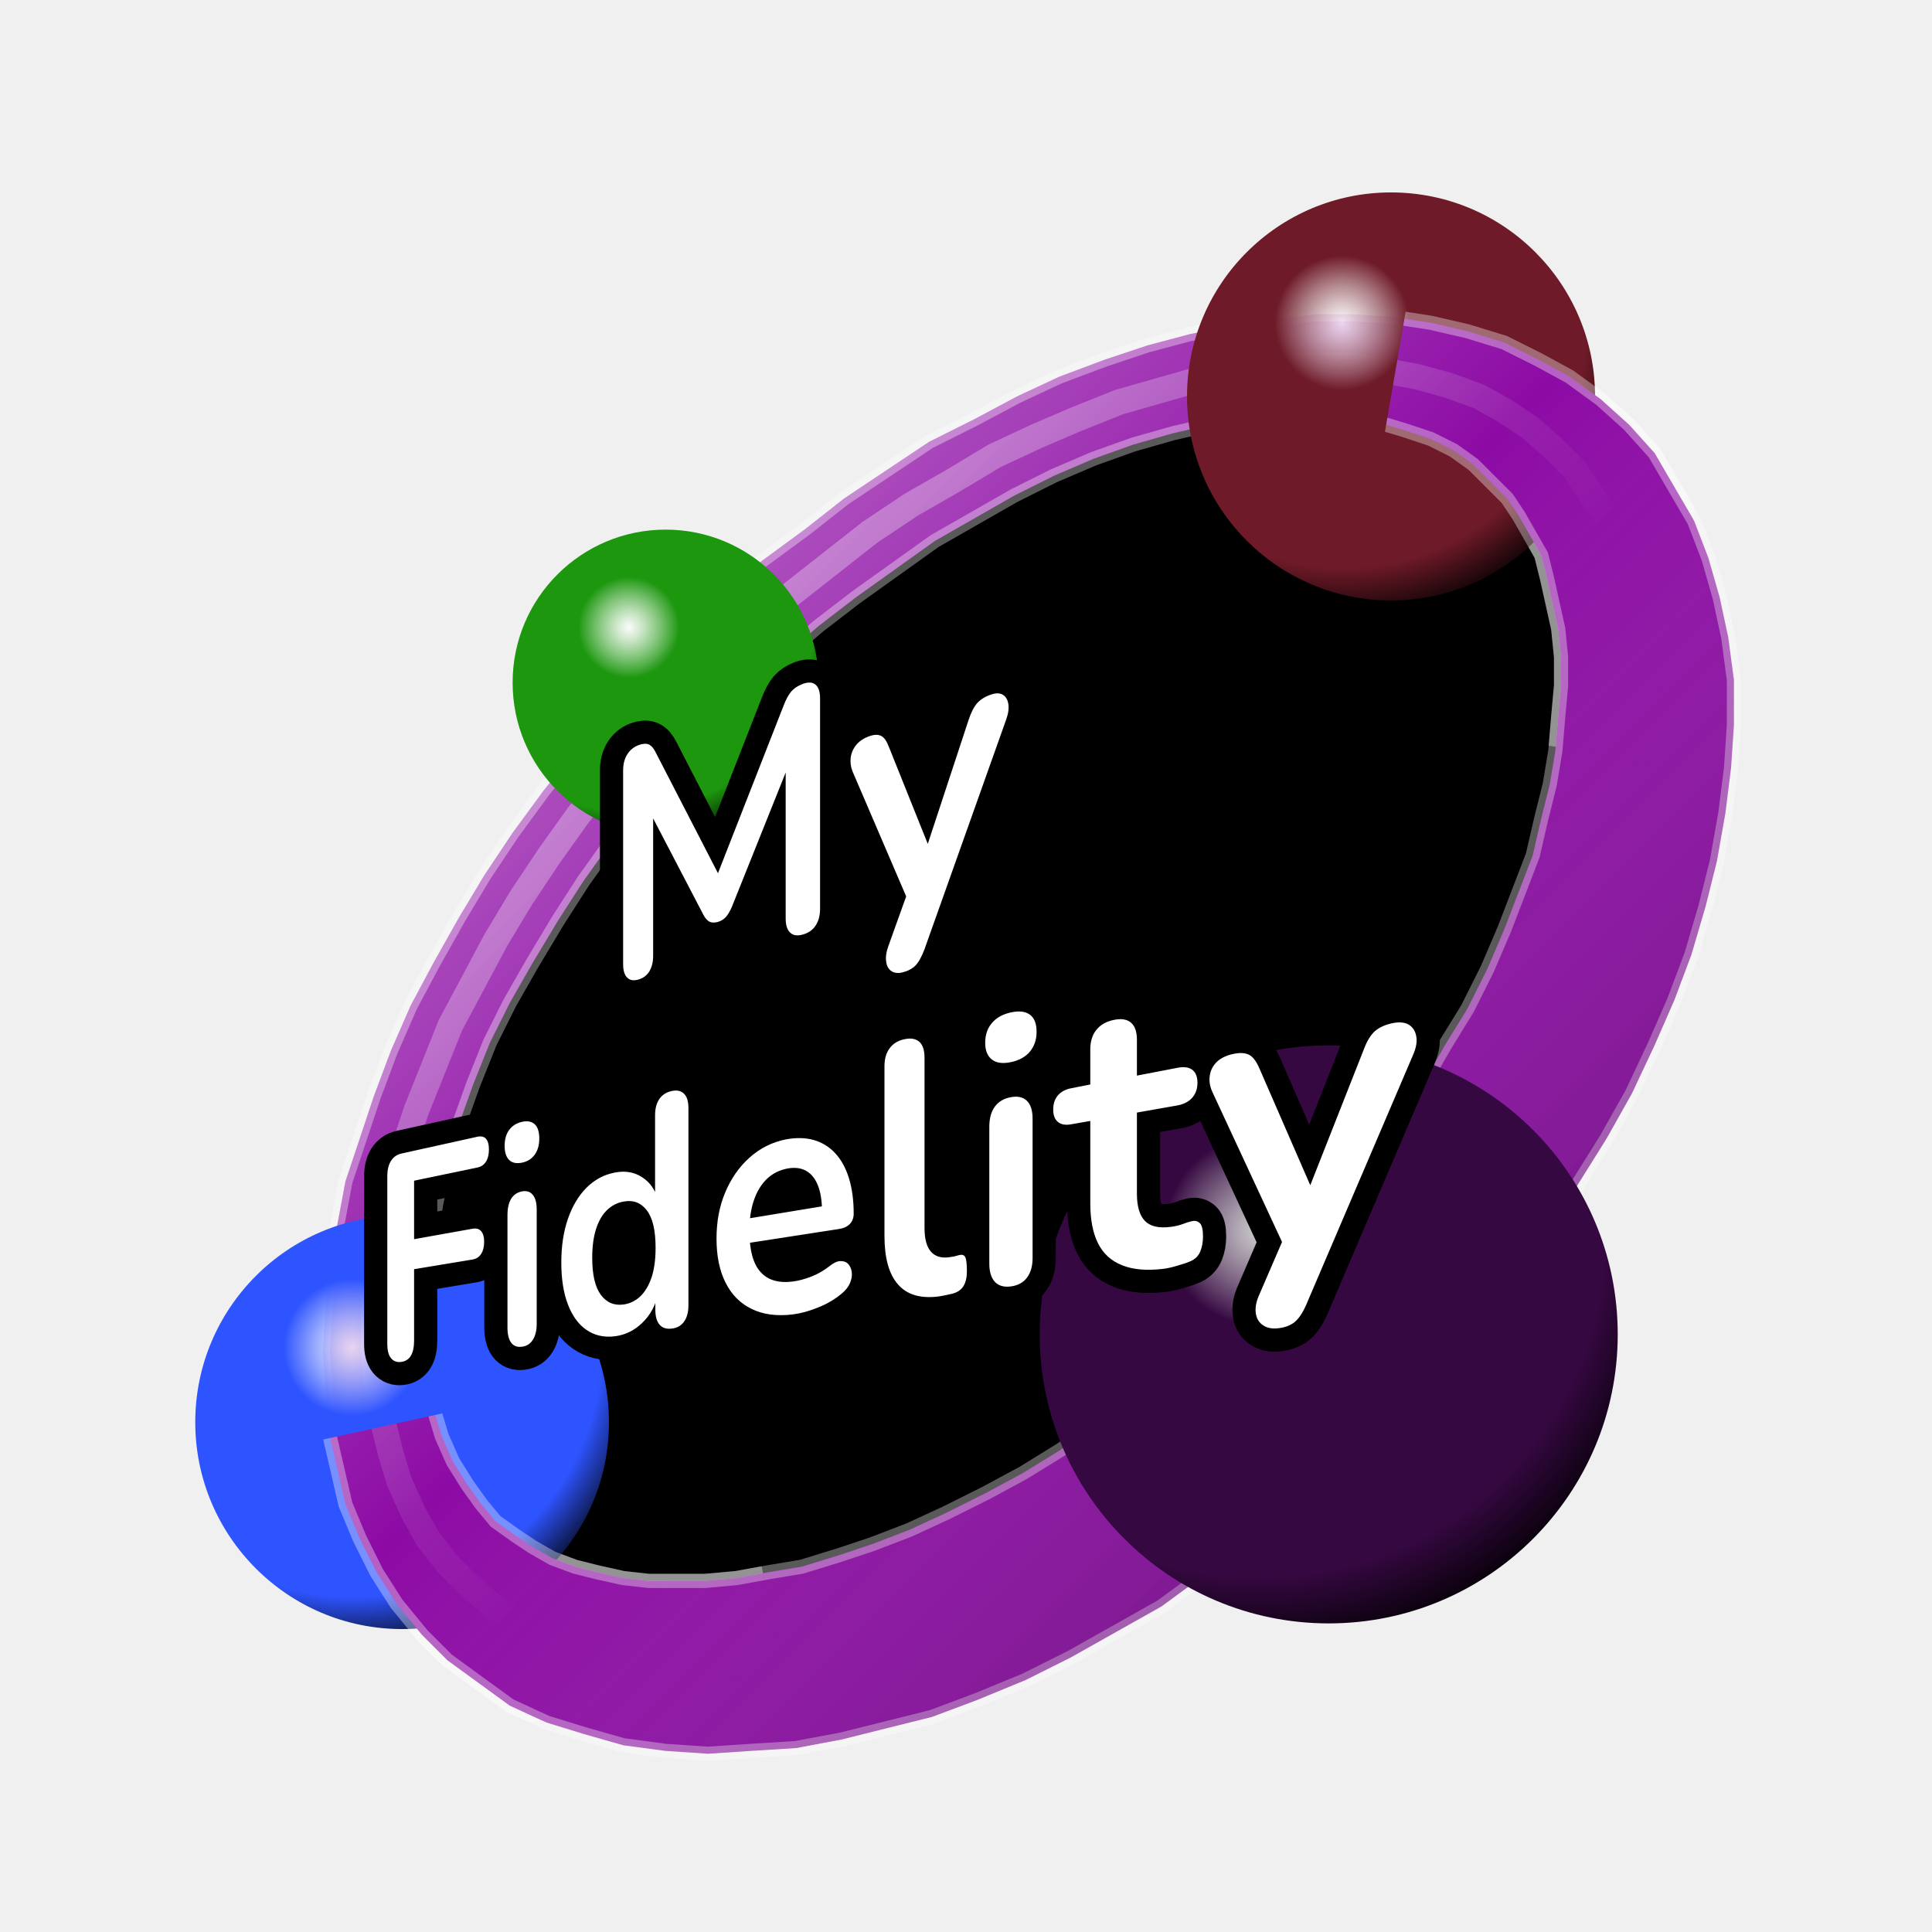
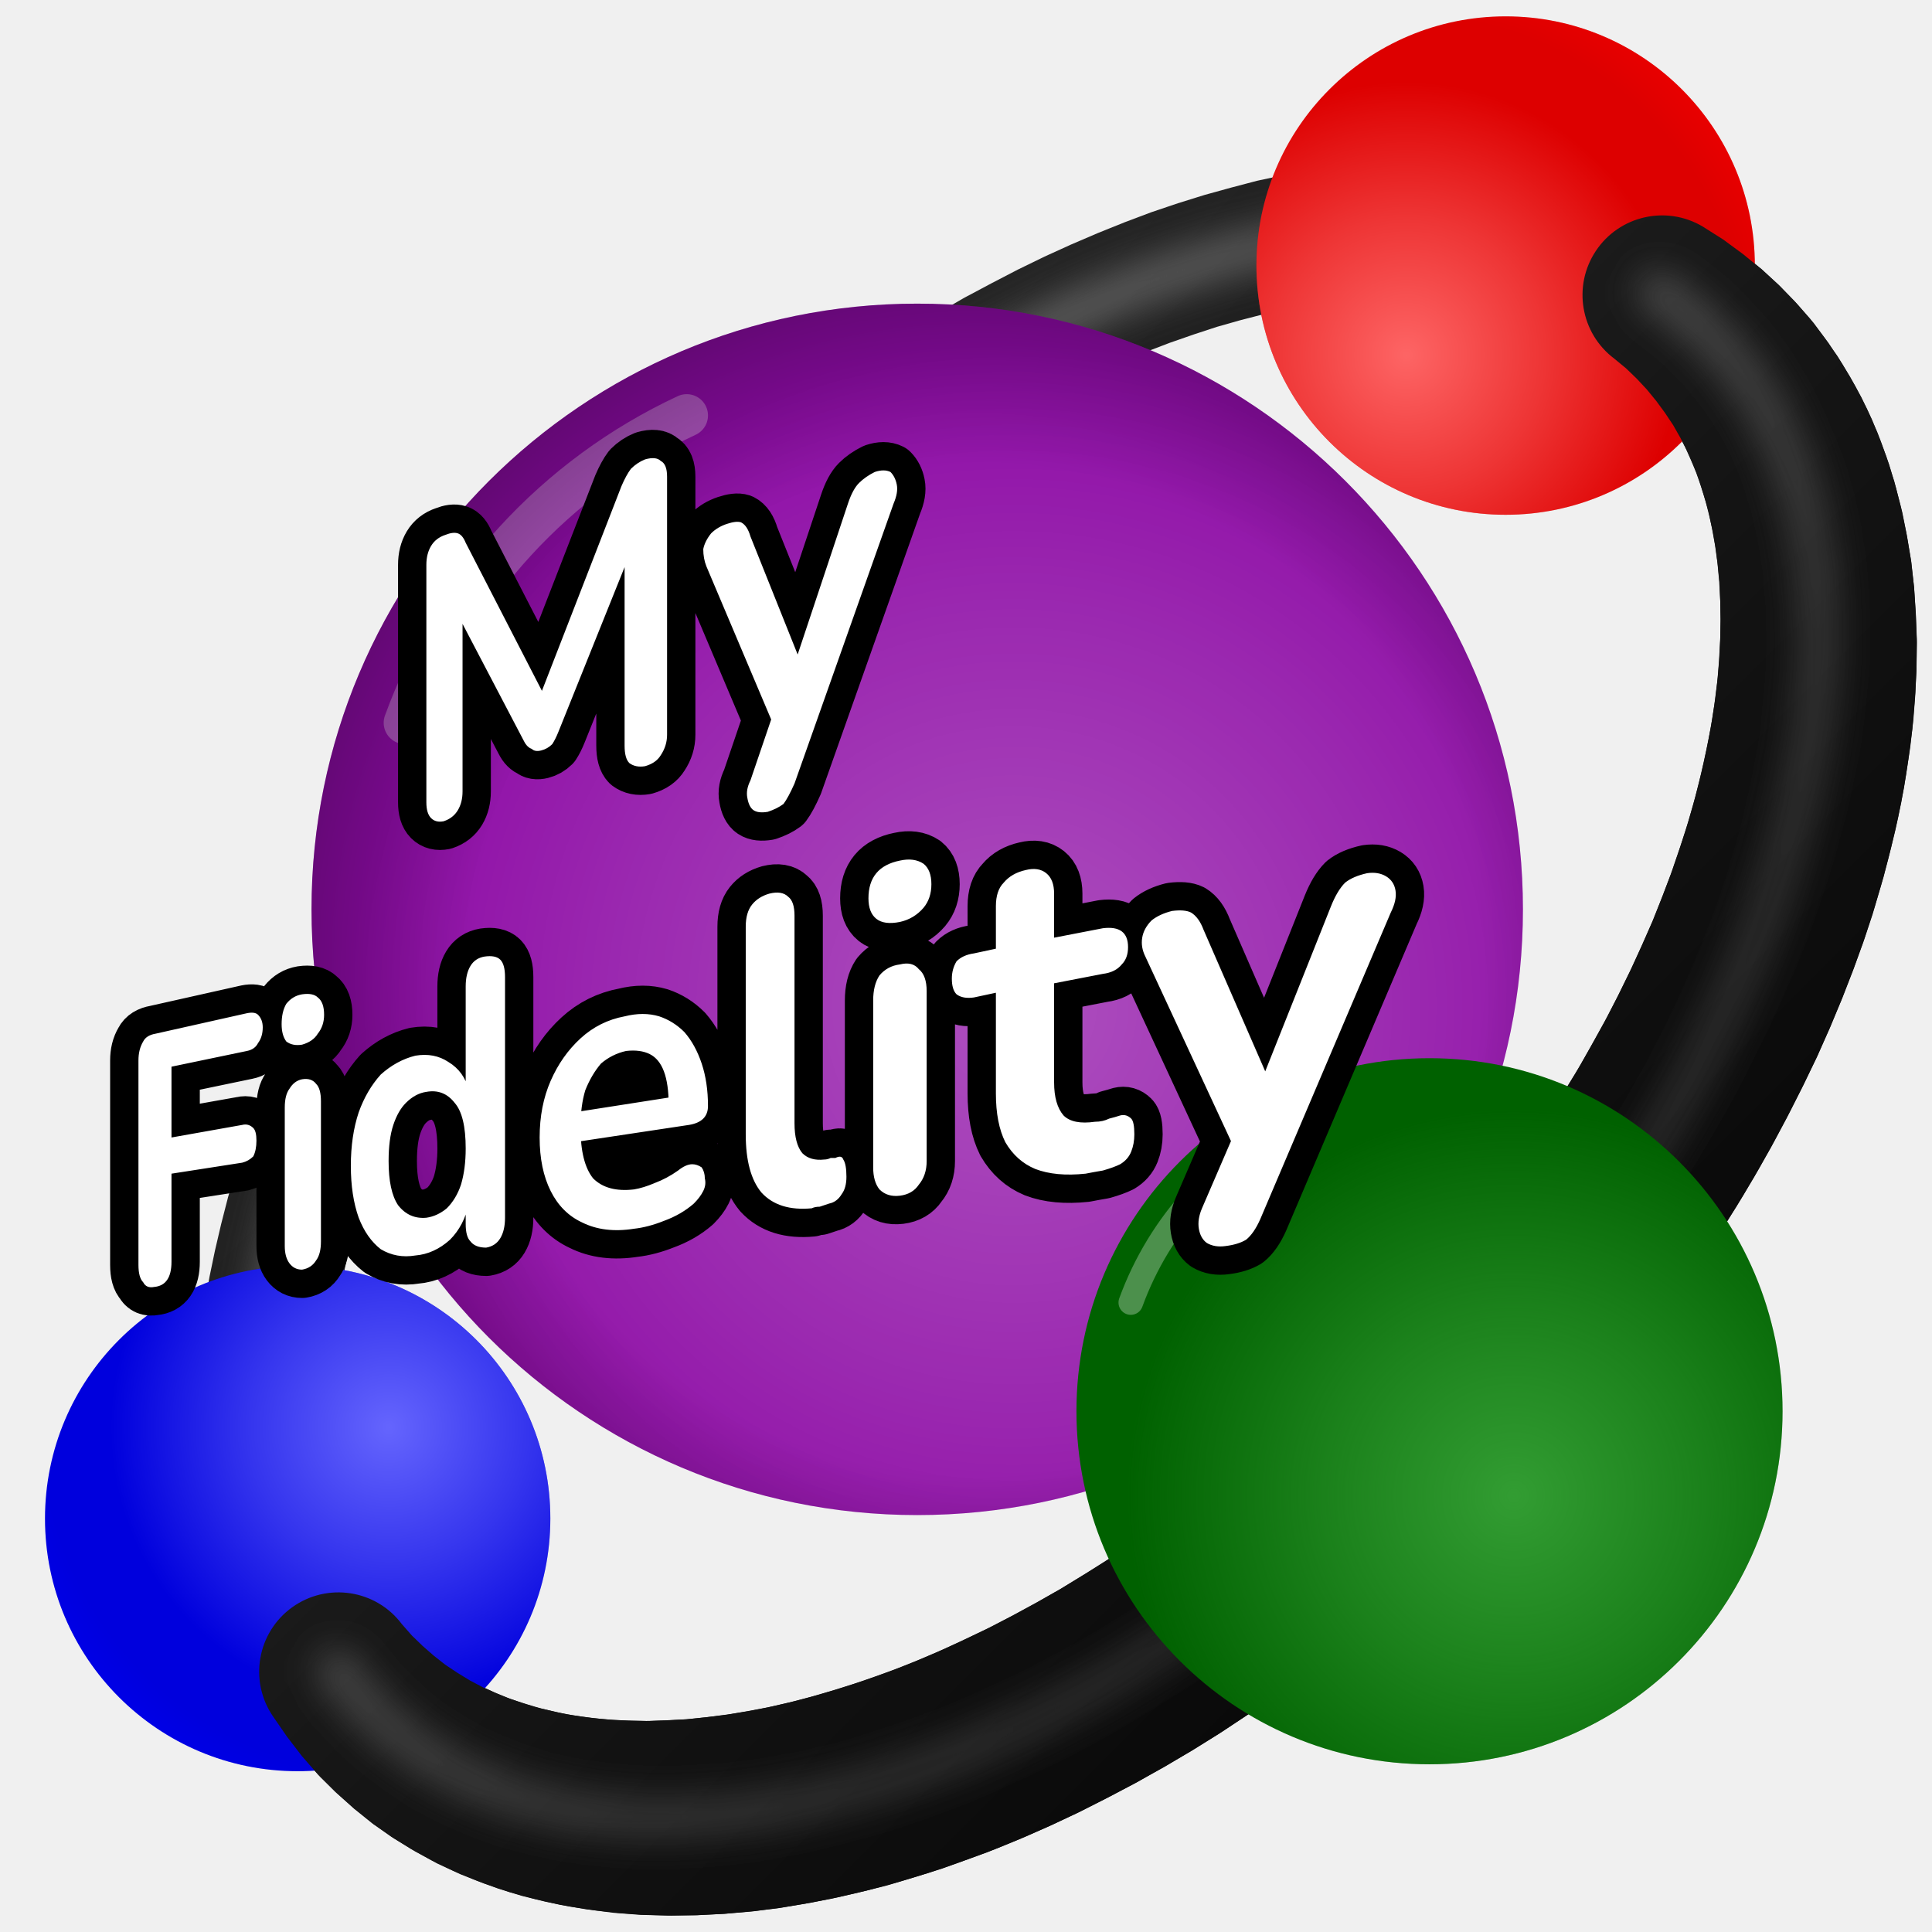
- <svg xmlns="http://www.w3.org/2000/svg" viewBox="0 0 150 150" version="1.1" role="img" aria-label="Logo">
+ <svg xmlns="http://www.w3.org/2000/svg" viewBox="12.3 13.9 122.8 122.8" version="1.1" role="img" aria-label="Logo">
  <defs>
-     <linearGradient id="l-ring" gradientUnits="userSpaceOnUse" x1="120" y1="120" x2="520" y2="520">
-       <stop offset="0" stop-color="#fff" stop-opacity=".45" />
-       <stop offset=".45" stop-color="#fff" stop-opacity="0" />
-       <stop offset="1" stop-color="#000" stop-opacity=".3" />
+     <linearGradient id="l-tube" gradientUnits="userSpaceOnUse" x1="150" y1="150" x2="480" y2="480">
+       <stop offset="0" stop-color="#2c2c2c" />
+       <stop offset=".55" stop-color="#151515" />
+       <stop offset="1" stop-color="#070707" />
    </linearGradient>
-     <linearGradient id="l-shine" gradientUnits="userSpaceOnUse" x1="120" y1="120" x2="480" y2="480">
-       <stop offset="0" stop-color="#fff" stop-opacity=".5" />
-       <stop offset=".6" stop-color="#fff" stop-opacity="0" />
+     <linearGradient id="l-tube-hi" gradientUnits="userSpaceOnUse" x1="150" y1="150" x2="480" y2="480">
+       <stop offset="0" stop-color="#9a9a9a" stop-opacity=".55" />
+       <stop offset=".6" stop-color="#7a7a7a" stop-opacity=".35" />
+       <stop offset="1" stop-color="#555" stop-opacity=".25" />
    </linearGradient>
-     <g id="l-band">
-       <path d="M524 100L534 109L543 119L550 131L557 143L562 156L566 170L569 184L571 199L571 215L570 230L568 246L565 263L561 279L556 296L550 312L543 328L535 345L526 361L516 377L506 393L495 409L483 424L470 439L457 453L443 467L429 480L414 492L399 504L384 515L369 526L353 535L337 544L321 552L304 559L288 565L272 569L256 573L240 576L224 577L209 578L194 577L179 575L165 571L152 567L139 561L128 553L117 545L108 536L99 525L92 514L86 502L81 490L78 477L75 464L74 450L73 436L74 421L75 407L78 392L81 376L86 361L91 346L97 330L104 314L112 299L121 283L130 268L140 253L151 238L163 223L175 209L187 195L201 182L214 169L228 157L243 146L257 135L272 125L287 115L303 107L318 99L333 92L349 86L364 81L379 77L394 74L408 72L423 70L437 70L451 71L464 73L477 76L490 80L502 86L513 92ZM485 129L479 123L472 118L464 114L455 111L445 108L434 107L423 106L411 106L399 107L386 109L373 112L359 116L345 121L331 127L317 134L303 142L289 150L275 160L261 170L248 180L234 192L222 204L209 216L197 229L186 242L175 256L165 270L156 284L147 299L139 313L132 327L126 342L121 356L116 370L113 384L111 397L109 410L108 423L109 435L110 446L112 456L115 466L119 475L124 483L129 490L134 496L141 501L147 505L154 509L162 512L170 514L179 516L188 517L198 517L208 517L219 516L230 514L242 512L255 508L267 504L280 499L293 493L307 486L320 479L333 471L346 462L360 452L372 442L385 431L397 419L409 407L421 395L432 382L442 369L452 356L461 342L469 328L477 315L484 301L490 287L495 274L500 261L503 248L506 236L508 224L509 212L510 201L510 191L509 181L507 172L505 163L503 155L499 148L495 141L491 135Z" style="fill:#8d0ba5;stroke:#fff;stroke-opacity:.35;stroke-width:5" fill-rule="evenodd" />
-       <path d="M524 100L534 109L543 119L550 131L557 143L562 156L566 170L569 184L571 199L571 215L570 230L568 246L565 263L561 279L556 296L550 312L543 328L535 345L526 361L516 377L506 393L495 409L483 424L470 439L457 453L443 467L429 480L414 492L399 504L384 515L369 526L353 535L337 544L321 552L304 559L288 565L272 569L256 573L240 576L224 577L209 578L194 577L179 575L165 571L152 567L139 561L128 553L117 545L108 536L99 525L92 514L86 502L81 490L78 477L75 464L74 450L73 436L74 421L75 407L78 392L81 376L86 361L91 346L97 330L104 314L112 299L121 283L130 268L140 253L151 238L163 223L175 209L187 195L201 182L214 169L228 157L243 146L257 135L272 125L287 115L303 107L318 99L333 92L349 86L364 81L379 77L394 74L408 72L423 70L437 70L451 71L464 73L477 76L490 80L502 86L513 92ZM485 129L479 123L472 118L464 114L455 111L445 108L434 107L423 106L411 106L399 107L386 109L373 112L359 116L345 121L331 127L317 134L303 142L289 150L275 160L261 170L248 180L234 192L222 204L209 216L197 229L186 242L175 256L165 270L156 284L147 299L139 313L132 327L126 342L121 356L116 370L113 384L111 397L109 410L108 423L109 435L110 446L112 456L115 466L119 475L124 483L129 490L134 496L141 501L147 505L154 509L162 512L170 514L179 516L188 517L198 517L208 517L219 516L230 514L242 512L255 508L267 504L280 499L293 493L307 486L320 479L333 471L346 462L360 452L372 442L385 431L397 419L409 407L421 395L432 382L442 369L452 356L461 342L469 328L477 315L484 301L490 287L495 274L500 261L503 248L506 236L508 224L509 212L510 201L510 191L509 181L507 172L505 163L503 155L499 148L495 141L491 135Z" fill="url(#l-ring)" fill-rule="evenodd" />
-       <path d="M507 117L515 125L521 134L527 143L531 153L535 164L538 176L539 188L540 200L540 213L539 227L537 241L534 255L530 270L525 285L520 300L513 315L506 330L497 345L488 360L479 374L468 389L457 403L445 417L433 430L420 443L407 455L393 467L380 478L365 488L351 498L336 507L322 515L307 522L292 529L278 534L263 539L249 543L235 545L222 547L208 548L196 547L184 546L172 544L161 540L151 536L141 531L132 525L124 518L117 511L110 502L105 493L100 482L97 472L94 460L92 448L91 435L91 422L92 409L94 395L97 380L101 366L106 351L112 336L118 321L126 306L134 291L143 276L153 261L163 247L174 233L186 219L198 206L211 193L224 180L238 169L252 158L266 147L281 137L295 129L310 120L325 113L339 107L354 101L368 97L382 93L396 90L410 89L423 88L436 88L448 90L459 92L470 95L481 99L490 104L499 110L507 117" fill="none" stroke="url(#l-shine)" stroke-width="9" stroke-linecap="round" />
-     </g>
-     <radialGradient id="l-success" cx="38%" cy="32%" r="75%">
-       <stop offset="0" stop-color="#fff" stop-opacity=".8" />
-       <stop offset=".22" style="stop-color:#1c970e" />
-       <stop offset=".8" style="stop-color:#1c970e" />
-       <stop offset="1" stop-color="#000" />
+     <filter id="l-soft" x="-10%" y="-10%" width="120%" height="120%">
+       <feGaussianBlur stdDeviation="5" />
+     </filter>
+     <radialGradient id="l-gray-g" cx="58%" cy="58%" r=".55">
+       <stop offset="0" stop-color="#c4c4c4" stop-opacity=".95" />
+       <stop offset=".5" stop-color="#c4c4c4" stop-opacity=".5" />
+       <stop offset="1" stop-color="#c4c4c4" stop-opacity="0" />
    </radialGradient>
-     <radialGradient id="l-tertiary" cx="38%" cy="32%" r="75%">
-       <stop offset="0" stop-color="#fff" stop-opacity=".8" />
-       <stop offset=".22" style="stop-color:#6e1a28" />
-       <stop offset=".8" style="stop-color:#6e1a28" />
-       <stop offset="1" stop-color="#000" />
+     <radialGradient id="l-red-g" cx="30%" cy="68%" r=".55">
+       <stop offset="0" stop-color="#ff6a6a" stop-opacity=".95" />
+       <stop offset=".5" stop-color="#ff6a6a" stop-opacity=".5" />
+       <stop offset="1" stop-color="#ff6a6a" stop-opacity="0" />
    </radialGradient>
-     <clipPath id="l-front-tertiary">
-       <path d="M431.0 209.4L541.4 228.4L579.4 7.6L469.0 -11.4Z" />
-     </clipPath>
-     <radialGradient id="l-secondary" cx="38%" cy="32%" r="75%">
-       <stop offset="0" stop-color="#fff" stop-opacity=".8" />
-       <stop offset=".22" style="stop-color:#2e54ff" />
-       <stop offset=".8" style="stop-color:#2e54ff" />
-       <stop offset="1" stop-color="#000" />
+     <radialGradient id="l-red-r" cx="30%" cy="68%" r=".95">
+       <stop offset=".72" stop-color="#ff0000" stop-opacity="0" />
+       <stop offset="1" stop-color="#ff0000" />
    </radialGradient>
-     <clipPath id="l-front-secondary">
-       <path d="M-9.4 485.2L14.8 595.6L235.6 547.2L211.4 436.8Z" />
-     </clipPath>
-     <radialGradient id="l-primary" cx="38%" cy="32%" r="75%">
-       <stop offset="0" stop-color="#fff" stop-opacity=".8" />
-       <stop offset=".22" style="stop-color:#350841" />
-       <stop offset=".8" style="stop-color:#350841" />
-       <stop offset="1" stop-color="#000" />
+     <radialGradient id="l-blue-g" cx="68%" cy="32%" r=".55">
+       <stop offset="0" stop-color="#6a6aff" stop-opacity=".95" />
+       <stop offset=".5" stop-color="#6a6aff" stop-opacity=".5" />
+       <stop offset="1" stop-color="#6a6aff" stop-opacity="0" />
+     </radialGradient>
+     <radialGradient id="l-blue-r" cx="68%" cy="32%" r=".95">
+       <stop offset=".72" stop-color="#0000ff" stop-opacity="0" />
+       <stop offset="1" stop-color="#0000ff" />
+     </radialGradient>
+     <radialGradient id="l-green-g" cx="62%" cy="62%" r=".55">
+       <stop offset="0" stop-color="#35a035" stop-opacity=".95" />
+       <stop offset=".5" stop-color="#35a035" stop-opacity=".5" />
+       <stop offset="1" stop-color="#35a035" stop-opacity="0" />
+     </radialGradient>
+     <radialGradient id="l-title-g" cx="58%" cy="58%" r=".55">
+       <stop offset="0" stop-color="#fff" stop-opacity=".95" />
+       <stop offset=".5" stop-color="#fff" stop-opacity=".5" />
+       <stop offset="1" stop-color="#fff" stop-opacity="0" />
+     </radialGradient>
+     <radialGradient id="l-title-e" cx=".55" cy=".55" r=".6">
+       <stop offset=".7" stop-color="#000" stop-opacity="0" />
+       <stop offset="1" stop-color="#000" stop-opacity=".35" />
    </radialGradient>
  </defs>
  <g transform="translate(9 9) scale(0.22)">
-     <ellipse cx="315.7" cy="317.8" rx="277.3" ry="162.4" transform="rotate(-46.3 315.7 317.8)" fill="#000" />
-     <use href="#l-band" />
-     <circle cx="194" cy="200" r="54" fill="url(#l-success)" />
-     <circle cx="450" cy="99" r="72" fill="url(#l-tertiary)" />
-     <circle cx="101" cy="461" r="73" fill="url(#l-secondary)" />
-     <circle cx="428" cy="430" r="102" fill="url(#l-primary)" />
-     <use href="#l-band" clip-path="url(#l-front-tertiary)" />
-     <use href="#l-band" clip-path="url(#l-front-secondary)" />
+     <path d="M523.9 100.0L528.8 104.5L533.5 109.3L537.9 114.3L542.0 119.7L545.9 125.2L549.5 131.1L552.8 137.1L555.8 143.4L558.4 149.8L560.8 156.5L562.8 163.3L564.6 170.3L566.0 177.4L567.2 184.6L568.0 192.0L568.5 199.4L568.8 207.0L568.7 214.7L568.4 222.4L567.8 230.2L566.9 238.1L565.7 246.1L564.3 254.1L562.6 262.1L560.6 270.2L558.4 278.3L556.0 286.5L553.3 294.6L550.3 302.8L547.1 311.0L543.7 319.1L540.1 327.3L536.2 335.4L532.1 343.5L527.8 351.6L523.3 359.7L518.6 367.7L513.7 375.6L508.6 383.5L503.3 391.4L497.8 399.1L492.1 406.8L486.3 414.4L480.3 421.9L474.2 429.2L467.9 436.5L461.4 443.7L454.8 450.7L448.1 457.6L441.2 464.4L434.2 471.0L427.1 477.5L419.9 483.9L412.6 490.0L405.2 496.0L397.7 501.8L390.1 507.5L382.5 513.0L374.7 518.2L367.0 523.3L359.1 528.2L351.2 532.8L343.3 537.3L335.3 541.5L327.4 545.5L319.4 549.3L311.3 552.9L303.3 556.2L295.3 559.2L287.3 562.1L279.3 564.6L271.3 567.0L263.3 569.0L255.4 570.8L247.5 572.3L239.7 573.6L231.9 574.5L224.2 575.2L216.5 575.6L208.9 575.7L201.4 575.5L194.1 575.0L186.8 574.2L179.6 573.1L172.6 571.7L165.7 570.0L158.9 567.9L152.4 565.5L146.0 562.8L139.8 559.8L133.8 556.5L128.0 552.9L122.5 549.0L117.3 544.8L112.3 540.3L107.5 535.6L103.1 530.7L99.0 525.5L95.1 520.1L91.5 514.5L88.3 508.7L85.3 502.7L82.7 496.6L80.3 490.4L78.2 484.0L76.4 477.4L74.9 470.8L73.6 464.0L72.6 457.1L71.9 450.2L71.5 443.1L71.3 435.9L71.4 428.7L71.7 421.3L72.3 413.9L73.1 406.4L74.2 398.9L75.5 391.3L77.1 383.6L78.9 375.9L80.9 368.1L83.2 360.3L85.7 352.5L88.5 344.6L91.4 336.8L94.6 328.9L98.0 321.0L101.6 313.1L105.5 305.3L109.5 297.4L113.7 289.6L118.2 281.8L122.8 274.0L127.7 266.3L132.7 258.6L137.9 251.0L143.2 243.5L148.8 236.0L154.5 228.6L160.3 221.3L166.4 214.1L172.5 207.0L178.8 200.0L185.3 193.2L191.8 186.4L198.5 179.8L205.4 173.3L212.3 167.0L219.3 160.8L226.4 154.8L233.6 148.9L240.9 143.2L248.3 137.6L255.7 132.3L263.2 127.1L270.7 122.1L278.3 117.3L286.0 112.7L293.6 108.3L301.3 104.2L309.0 100.2L316.8 96.4L324.5 92.9L332.2 89.6L339.9 86.5L347.6 83.6L355.3 81.0L363.0 78.6L370.6 76.5L378.2 74.5L385.7 72.9L393.2 71.5L400.7 70.3L408.0 69.4L415.4 68.7L422.6 68.3L429.8 68.2L436.9 68.3L443.9 68.7L450.8 69.3L457.6 70.3L464.3 71.5L470.9 73.0L477.4 74.8L483.8 76.9L490.0 79.3L496.1 82.0L502.0 85.0L507.8 88.3L513.3 91.9L518.7 95.8L523.9 100.0L490.7 134.7L488.0 131.8L485.0 129.0L481.9 126.3L478.6 123.8L475.1 121.5L471.4 119.3L467.5 117.3L463.3 115.4L459.0 113.8L454.4 112.3L449.7 111.0L444.8 110.0L439.6 109.1L434.3 108.5L428.9 108.1L423.2 107.9L417.4 107.9L411.5 108.2L405.4 108.7L399.2 109.4L392.9 110.4L386.5 111.6L379.9 113.1L373.3 114.8L366.6 116.7L359.9 118.9L353.0 121.3L346.2 123.9L339.2 126.8L332.3 129.8L325.3 133.1L318.3 136.6L311.3 140.3L304.3 144.3L297.3 148.4L290.3 152.7L283.4 157.2L276.5 161.9L269.7 166.8L262.8 171.9L256.1 177.1L249.4 182.5L242.8 188.1L236.3 193.8L229.9 199.7L223.6 205.7L217.4 211.8L211.3 218.0L205.3 224.4L199.5 230.9L193.8 237.5L188.2 244.1L182.8 250.9L177.6 257.7L172.5 264.6L167.5 271.6L162.8 278.6L158.2 285.7L153.8 292.8L149.6 300.0L145.6 307.1L141.8 314.3L138.2 321.5L134.8 328.6L131.6 335.8L128.7 342.9L125.9 350.0L123.4 357.0L121.1 364.0L119.0 370.9L117.1 377.8L115.5 384.6L114.1 391.3L113.0 397.8L112.0 404.3L111.3 410.7L110.9 416.9L110.6 423.0L110.6 428.9L110.9 434.7L111.3 440.4L112.0 445.8L112.8 451.1L113.9 456.2L115.2 461.0L116.7 465.7L118.4 470.2L120.2 474.5L122.3 478.5L124.5 482.3L126.8 486.0L129.3 489.4L132.0 492.6L134.7 495.5L137.7 498.3L140.7 500.9L143.9 503.3L147.2 505.6L150.6 507.6L154.1 509.5L157.8 511.2L161.6 512.8L165.6 514.2L169.7 515.5L174.0 516.5L178.4 517.5L182.9 518.2L187.7 518.8L192.5 519.2L197.6 519.4L202.7 519.5L208.1 519.3L213.5 519.0L219.1 518.4L224.9 517.7L230.7 516.7L236.7 515.6L242.8 514.2L249.0 512.6L255.2 510.8L261.6 508.8L268.0 506.6L274.6 504.2L281.1 501.6L287.8 498.7L294.4 495.6L301.1 492.4L307.8 488.9L314.6 485.2L321.3 481.4L328.0 477.3L334.8 473.1L341.5 468.6L348.1 464.0L354.8 459.2L361.4 454.3L367.9 449.2L374.4 443.9L380.8 438.5L387.1 432.9L393.3 427.2L399.5 421.3L405.5 415.4L411.4 409.3L417.2 403.1L422.9 396.8L428.5 390.4L433.9 383.9L439.2 377.3L444.3 370.7L449.3 364.0L454.1 357.2L458.8 350.4L463.2 343.6L467.5 336.7L471.7 329.8L475.6 322.9L479.4 316.0L482.9 309.1L486.3 302.2L489.4 295.3L492.4 288.5L495.1 281.7L497.7 274.9L500.0 268.2L502.2 261.6L504.1 255.1L505.8 248.6L507.3 242.3L508.6 236.0L509.7 229.9L510.6 223.9L511.3 218.0L511.7 212.2L512.0 206.6L512.1 201.1L512.0 195.8L511.8 190.6L511.3 185.6L510.7 180.8L509.9 176.1L508.9 171.6L507.8 167.2L506.5 163.0L505.1 158.9L503.5 155.1L501.8 151.3L499.9 147.7L497.8 144.2L495.6 140.9L493.3 137.7L490.7 134.7Z" fill="url(#l-tube)" />
+     <path d="M507.3 117.3L511.0 121.1L514.6 125.1L517.9 129.3L521.0 133.7L523.8 138.3L526.5 143.1L528.9 148.0L531.1 153.2L533.1 158.5L534.9 164.0L536.4 169.7L537.6 175.5L538.7 181.5L539.5 187.6L540.0 193.9L540.3 200.3L540.4 206.8L540.2 213.4L539.8 220.2L539.2 227.1L538.3 234.0L537.2 241.1L535.8 248.2L534.2 255.4L532.4 262.6L530.3 270.0L528.0 277.3L525.5 284.8L522.7 292.2L519.8 299.7L516.6 307.2L513.2 314.7L509.6 322.2L505.7 329.8L501.7 337.3L497.5 344.7L493.1 352.2L488.5 359.6L483.7 367.0L478.7 374.3L473.5 381.5L468.2 388.7L462.7 395.8L457.1 402.9L451.3 409.8L445.4 416.6L439.3 423.4L433.1 430.0L426.8 436.5L420.3 442.9L413.8 449.1L407.1 455.2L400.3 461.2L393.5 467.0L386.5 472.6L379.5 478.1L372.4 483.4L365.3 488.5L358.1 493.4L350.9 498.2L343.6 502.7L336.3 507.1L328.9 511.3L321.6 515.2L314.2 518.9L306.9 522.5L299.5 525.8L292.2 528.9L284.9 531.7L277.7 534.3L270.4 536.7L263.3 538.9L256.1 540.8L249.1 542.5L242.1 544.0L235.2 545.2L228.4 546.1L221.6 546.8L215.0 547.3L208.5 547.5L202.1 547.5L195.8 547.2L189.7 546.7L183.6 546.0L177.8 545.0L172.0 543.7L166.5 542.2L161.0 540.5L155.8 538.5L150.7 536.3L145.8 533.9L141.1 531.2L136.5 528.3L132.2 525.2L128.1 521.8L124.1 518.3L120.4 514.5L116.8 510.5L113.5 506.3L110.4 501.9L107.6 497.3L104.9 492.5L102.5 487.6L100.3 482.4L98.3 477.1L96.5 471.6L95.0 465.9L93.8 460.1L92.7 454.1L91.9 448.0L91.4 441.7L91.1 435.3L91.0 428.8L91.2 422.2L91.6 415.4L92.2 408.5L93.1 401.6L94.2 394.5L95.6 387.4L97.2 380.2L99.0 373.0L101.1 365.6L103.4 358.3L105.9 350.8L108.7 343.4L111.6 335.9L114.8 328.4L118.2 320.9L121.8 313.4L125.7 305.8L129.7 298.3L133.9 290.9L138.3 283.4L142.9 276.0L147.7 268.6L152.7 261.3L157.9 254.1L163.2 246.9L168.7 239.8L174.3 232.7L180.1 225.8L186.0 219.0L192.1 212.2L198.3 205.6L204.6 199.1L211.1 192.7L217.6 186.5L224.3 180.4L231.1 174.4L237.9 168.6L244.9 163.0L251.9 157.5L259.0 152.2L266.1 147.1L273.3 142.2L280.5 137.4L287.8 132.9L295.1 128.5L302.5 124.3L309.8 120.4L317.2 116.7L324.5 113.1L331.9 109.8L339.2 106.7L346.5 103.9L353.7 101.3L361.0 98.9L368.1 96.7L375.3 94.8L382.3 93.1L389.3 91.6L396.2 90.4L403.0 89.5L409.8 88.8L416.4 88.3L422.9 88.1L429.3 88.1L435.6 88.4L441.7 88.9L447.8 89.6L453.6 90.6L459.4 91.9L464.9 93.4L470.4 95.1L475.6 97.1L480.7 99.3L485.6 101.7L490.3 104.4L494.9 107.3L499.2 110.4L503.3 113.8L507.3 117.3" fill="none" stroke="url(#l-tube-hi)" stroke-width="13" stroke-linecap="round" filter="url(#l-soft)" />
+     <circle cx="194" cy="200" r="54" fill="#808080" />
+     <circle cx="194" cy="200" r="54" fill="url(#l-gray-g)" />
+     <circle cx="450" cy="99" r="72" fill="#dd0000" />
+     <circle cx="450" cy="99" r="72" fill="url(#l-red-r)" />
+     <circle cx="450" cy="99" r="72" fill="url(#l-red-g)" />
+     <circle cx="101" cy="461" r="73" fill="#0000dd" />
+     <circle cx="101" cy="461" r="73" fill="url(#l-blue-r)" />
+     <circle cx="101" cy="461" r="73" fill="url(#l-blue-g)" />
+     <circle cx="280" cy="285" r="175" fill="#8d0ba5" />
+     <circle cx="280" cy="285" r="175" fill="url(#l-title-g)" opacity=".3" />
+     <path d="M132.0 231.1A157.5 157.5 0 0 1 213.4 142.3" fill="none" stroke="#fff" stroke-opacity=".3" stroke-width="12.3" stroke-linecap="round" />
+     <circle cx="280" cy="285" r="175" fill="url(#l-title-e)" />
+     <path d="M506.9 87.7L512.9 91.5L518.6 95.7L524.1 100.2L529.3 105.0L534.3 110.2L539.0 115.6L543.3 121.4L547.3 127.5L551.0 133.8L554.4 140.4L557.4 147.2L560.0 154.2L562.3 161.4L564.2 168.8L565.8 176.4L567.1 184.1L568.0 191.9L568.5 199.9L568.8 208.0L568.7 216.2L568.2 224.5L567.5 232.9L566.4 241.3L565.1 249.8L563.4 258.4L561.4 267.0L559.2 275.6L556.6 284.3L553.8 293.0L550.7 301.7L547.3 310.5L543.7 319.2L539.8 327.9L535.6 336.6L531.2 345.3L526.6 353.9L521.7 362.5L516.6 371.0L511.2 379.5L505.7 387.9L499.9 396.2L493.9 404.4L487.8 412.5L481.4 420.5L474.9 428.4L468.1 436.2L461.2 443.9L454.2 451.4L447.0 458.7L439.6 465.9L432.1 473.0L424.5 479.8L416.8 486.5L408.9 493.0L401.0 499.3L392.9 505.4L384.8 511.3L376.5 517.0L368.2 522.5L359.9 527.7L351.5 532.7L343.0 537.4L334.5 541.9L326.0 546.2L317.4 550.2L308.9 553.9L300.3 557.4L291.7 560.5L283.2 563.4L274.6 566.0L266.1 568.3L257.6 570.3L249.2 572.0L240.8 573.4L232.5 574.5L224.3 575.2L216.1 575.6L208.0 575.7L200.0 575.5L192.2 574.9L184.4 573.9L176.8 572.6L169.4 570.9L162.1 568.9L155.0 566.5L148.1 563.8L141.4 560.7L135.0 557.2L128.8 553.4L122.9 549.3L117.3 544.8L111.9 540.0L106.9 535.0L102.2 529.6L97.9 524.0L93.9 518.2A22.9 22.9 0 0 1 131.1 491.5L131.1 491.5L134.0 494.8L137.1 497.8L140.3 500.6L143.6 503.2L147.2 505.6L150.8 507.8L154.6 509.8L158.6 511.6L162.7 513.2L167.0 514.6L171.4 515.9L176.0 517.0L180.8 517.9L185.8 518.6L190.9 519.1L196.3 519.4L201.7 519.5L207.4 519.3L213.2 519.0L219.2 518.4L225.3 517.6L231.6 516.6L238.0 515.3L244.5 513.8L251.2 512.0L257.9 510.0L264.7 507.8L271.7 505.3L278.6 502.6L285.7 499.6L292.8 496.4L299.9 493.0L307.1 489.3L314.3 485.4L321.5 481.3L328.7 476.9L335.9 472.3L343.0 467.6L350.1 462.6L357.2 457.4L364.2 452.1L371.1 446.5L378.0 440.8L384.8 434.9L391.5 428.9L398.1 422.7L404.5 416.3L410.9 409.8L417.1 403.2L423.2 396.5L429.1 389.7L434.9 382.7L440.5 375.7L445.9 368.6L451.2 361.4L456.2 354.2L461.1 346.9L465.8 339.5L470.3 332.2L474.5 324.8L478.6 317.4L482.4 310.1L486.0 302.7L489.4 295.4L492.6 288.1L495.5 280.8L498.2 273.6L500.6 266.5L502.8 259.5L504.8 252.5L506.5 245.7L508.0 238.9L509.3 232.3L510.3 225.9L511.1 219.5L511.7 213.3L512.0 207.3L512.1 201.5L512.0 195.8L511.7 190.3L511.2 184.9L510.5 179.8L509.6 174.8L508.6 170.0L507.3 165.5L505.9 161.0L504.3 156.8L502.5 152.7L500.5 148.8L498.4 145.1L496.0 141.5L493.5 138.1L490.8 134.8L487.9 131.7L484.8 128.7L481.4 125.9A23.0 23.0 0 0 1 506.9 87.7Z" fill="url(#l-tube)" />
+     <path d="M494.2 106.8L498.8 110.1L503.3 113.7L507.5 117.5L511.4 121.6L515.2 125.8L518.7 130.4L521.9 135.1L524.9 140.1L527.6 145.3L530.1 150.7L532.3 156.3L534.3 162.1L536.0 168.1L537.4 174.3L538.5 180.6L539.4 187.2L540.0 193.9L540.3 200.7L540.4 207.7L540.2 214.8L539.7 222.0L538.9 229.4L537.9 236.8L536.5 244.4L535.0 252.0L533.1 259.8L531.0 267.6L528.6 275.4L526.0 283.3L523.1 291.3L519.9 299.3L516.5 307.3L512.9 315.3L509.0 323.3L504.9 331.4L500.5 339.4L496.0 347.3L491.2 355.3L486.2 363.2L481.0 371.0L475.5 378.8L469.9 386.5L464.1 394.1L458.1 401.6L452.0 409.0L445.7 416.4L439.2 423.5L432.5 430.6L425.8 437.5L418.8 444.3L411.8 450.9L404.7 457.4L397.4 463.7L390.0 469.8L382.6 475.7L375.0 481.4L367.4 487.0L359.8 492.3L352.1 497.4L344.3 502.3L336.5 507.0L328.7 511.4L320.8 515.6L313.0 519.6L305.1 523.3L297.3 526.8L289.5 530.0L281.7 532.9L273.9 535.6L266.3 538.0L258.6 540.2L251.1 542.1L243.6 543.7L236.2 545.0L228.9 546.0L221.7 546.8L214.7 547.3L207.7 547.5L200.9 547.5L194.2 547.1L187.7 546.5L181.3 545.6L175.1 544.4L169.1 543.0L163.2 541.2L157.5 539.2L152.1 536.9L146.8 534.4L141.7 531.6L136.8 528.5L132.2 525.2L127.8 521.6L123.6 517.8L119.6 513.7L115.9 509.4L112.5 504.9" fill="none" stroke="url(#l-tube-hi)" stroke-width="13" stroke-linecap="round" filter="url(#l-soft)" />
+     <circle cx="428" cy="430" r="102" fill="#006100" />
+     <circle cx="428" cy="430" r="102" fill="url(#l-green-g)" />
+     <path d="M341.7 398.6A91.8 91.8 0 0 1 389.2 346.8" fill="none" stroke="#fff" stroke-opacity=".3" stroke-width="7.1" stroke-linecap="round" />
  </g>
-   <path d="M49.54 76.06Q48.98 76.21 48.68 75.89Q48.38 75.57 48.38 74.87L48.38 59.80Q48.38 59.08 48.70 58.57Q49.02 58.06 49.58 57.85Q50.08 57.67 50.37 57.80Q50.67 57.93 50.91 58.42L56.09 68.47L55.40 68.67L60.84 54.78Q61.11 54.07 61.43 53.69Q61.75 53.32 62.32 53.10Q62.97 52.86 63.32 53.16Q63.67 53.45 63.67 54.23L63.67 70.57Q63.67 71.33 63.33 71.85Q62.99 72.38 62.32 72.56Q61.68 72.74 61.34 72.40Q61.00 72.07 61.00 71.32L61.00 58.91L61.50 58.73L56.83 70.39Q56.61 70.90 56.37 71.18Q56.13 71.46 55.73 71.58Q55.32 71.69 55.06 71.55Q54.81 71.40 54.62 71.04L50.22 62.60L50.71 62.43L50.71 74.21Q50.71 74.92 50.42 75.41Q50.12 75.90 49.54 76.06ZM70.09 75.49Q69.55 75.63 69.20 75.39Q68.86 75.16 68.80 74.64Q68.73 74.13 68.96 73.49L70.64 68.80L70.64 70.26L66.19 59.89Q65.98 59.36 66.05 58.81Q66.12 58.27 66.49 57.82Q66.86 57.38 67.52 57.15Q68.07 56.96 68.42 57.14Q68.76 57.31 69.03 58.03L72.41 66.46L71.65 66.68L75.19 55.93Q75.48 55.03 75.87 54.59Q76.26 54.16 76.93 53.93Q77.51 53.73 77.86 53.94Q78.21 54.16 78.29 54.67Q78.37 55.19 78.10 55.92L71.77 73.72Q71.44 74.59 71.07 74.97Q70.69 75.34 70.09 75.49ZM31.14 105.74Q30.64 105.80 30.35 105.44Q30.07 105.09 30.07 104.34L30.07 91.33Q30.07 90.59 30.35 90.14Q30.64 89.68 31.17 89.56L37.05 88.26Q37.50 88.16 37.73 88.41Q37.96 88.67 37.96 89.24Q37.96 89.83 37.73 90.19Q37.50 90.56 37.05 90.65L32.15 91.67L32.15 96.21L36.68 95.40Q37.12 95.32 37.35 95.58Q37.59 95.85 37.59 96.41Q37.59 97.00 37.35 97.36Q37.12 97.72 36.68 97.79L32.15 98.54L32.15 104.07Q32.15 105.62 31.14 105.74ZM40.52 104.56Q39.97 104.63 39.68 104.24Q39.40 103.84 39.40 103.08L39.40 94.34Q39.40 93.55 39.68 93.08Q39.97 92.61 40.52 92.50Q41.06 92.40 41.36 92.76Q41.67 93.12 41.67 93.92L41.67 102.78Q41.67 103.55 41.37 104.02Q41.08 104.49 40.52 104.56ZM40.52 90.27Q39.88 90.40 39.53 90.06Q39.18 89.71 39.18 88.97Q39.18 88.21 39.53 87.73Q39.88 87.25 40.52 87.10Q41.17 86.96 41.52 87.29Q41.87 87.62 41.87 88.40Q41.87 89.15 41.52 89.64Q41.17 90.14 40.52 90.27ZM47.72 103.75Q46.47 103.90 45.53 103.25Q44.60 102.61 44.09 101.27Q43.58 99.94 43.58 98.03Q43.58 96.11 44.09 94.64Q44.60 93.16 45.53 92.22Q46.47 91.28 47.72 91.04Q48.93 90.80 49.84 91.39Q50.76 91.97 51.09 93.16L50.86 93.20L50.86 86.59Q50.86 85.81 51.19 85.33Q51.52 84.85 52.13 84.71Q52.76 84.57 53.10 84.91Q53.45 85.24 53.45 86.04L53.45 101.34Q53.45 102.14 53.11 102.61Q52.78 103.08 52.16 103.15Q51.54 103.23 51.21 102.85Q50.88 102.47 50.88 101.68L50.88 99.70L51.11 100.43Q50.80 101.80 49.87 102.70Q48.95 103.60 47.72 103.75ZM48.41 101.28Q49.15 101.18 49.71 100.65Q50.27 100.12 50.59 99.17Q50.90 98.22 50.90 96.88Q50.90 94.84 50.21 93.96Q49.53 93.08 48.41 93.29Q47.68 93.42 47.13 93.95Q46.58 94.48 46.28 95.41Q45.98 96.34 45.98 97.66Q45.98 99.61 46.64 100.52Q47.31 101.43 48.41 101.28ZM61.56 102.05Q59.68 102.28 58.35 101.62Q57.03 100.98 56.33 99.58Q55.63 98.19 55.63 96.16Q55.63 94.17 56.31 92.57Q56.99 90.95 58.20 89.87Q59.44 88.77 61.03 88.46Q62.22 88.24 63.18 88.51Q64.15 88.79 64.84 89.53Q65.54 90.28 65.91 91.47Q66.28 92.66 66.28 94.23Q66.28 94.72 65.98 95.03Q65.68 95.34 65.13 95.42L57.82 96.55L57.82 94.65L64.19 93.60L63.82 94.07Q63.82 92.82 63.50 92.03Q63.19 91.25 62.60 90.91Q62.01 90.57 61.15 90.72Q60.20 90.90 59.54 91.53Q58.88 92.17 58.54 93.17Q58.19 94.17 58.19 95.46L58.19 95.64Q58.19 97.81 59.05 98.76Q59.91 99.72 61.60 99.49Q62.20 99.41 62.95 99.13Q63.70 98.85 64.38 98.32Q64.87 97.92 65.25 97.91Q65.63 97.90 65.86 98.14Q66.08 98.38 66.13 98.77Q66.18 99.17 66.00 99.60Q65.82 100.04 65.39 100.40Q64.57 101.10 63.50 101.52Q62.45 101.94 61.56 102.05ZM72.85 100.66Q70.75 100.92 69.71 99.71Q68.67 98.52 68.67 95.96L68.67 82.78Q68.67 81.92 69.07 81.39Q69.46 80.85 70.20 80.69Q70.95 80.52 71.37 80.88Q71.78 81.24 71.78 82.12L71.78 95.33Q71.78 96.63 72.28 97.18Q72.77 97.74 73.70 97.61Q73.90 97.58 74.08 97.55Q74.26 97.51 74.45 97.45Q74.81 97.35 74.94 97.60Q75.07 97.86 75.07 98.69Q75.07 99.41 74.81 99.84Q74.55 100.28 73.95 100.44Q73.70 100.50 73.41 100.56Q73.13 100.62 72.85 100.66ZM78.46 99.88Q77.66 99.98 77.23 99.51Q76.81 99.04 76.81 98.11L76.81 87.48Q76.81 86.52 77.23 85.93Q77.66 85.34 78.46 85.19Q79.27 85.03 79.72 85.46Q80.17 85.89 80.17 86.86L80.17 97.67Q80.17 98.61 79.74 99.19Q79.30 99.78 78.46 99.88ZM78.46 82.47Q77.52 82.66 77.01 82.26Q76.49 81.86 76.49 80.96Q76.49 80.04 77.01 79.43Q77.52 78.82 78.46 78.61Q79.44 78.39 79.96 78.78Q80.48 79.16 80.48 80.11Q80.48 81.02 79.96 81.65Q79.44 82.27 78.46 82.47ZM90.33 98.51Q88.39 98.75 87.11 98.23Q85.85 97.73 85.25 96.53Q84.65 95.33 84.65 93.43L84.65 87.03L83.17 87.29Q82.50 87.41 82.14 87.11Q81.77 86.80 81.77 86.15Q81.77 85.47 82.14 85.04Q82.50 84.62 83.17 84.49L84.65 84.20L84.65 81.47Q84.65 80.54 85.12 79.96Q85.59 79.37 86.46 79.19Q87.33 79.00 87.80 79.39Q88.27 79.78 88.27 80.73L88.27 83.51L91.44 82.90Q92.17 82.76 92.57 83.06Q92.97 83.36 92.97 84.07Q92.97 84.76 92.57 85.22Q92.17 85.68 91.44 85.82L88.27 86.38L88.27 92.68Q88.27 94.15 88.89 94.79Q89.52 95.44 90.93 95.25Q91.44 95.18 91.84 95.03Q92.23 94.88 92.54 94.81Q92.91 94.73 93.15 94.96Q93.40 95.19 93.40 96.00Q93.40 96.63 93.20 97.14Q93.00 97.65 92.48 97.90Q92.08 98.08 91.44 98.26Q90.81 98.45 90.33 98.51ZM99.20 103.13Q98.48 103.20 98.03 102.87Q97.58 102.55 97.50 101.96Q97.42 101.36 97.71 100.66L99.91 95.56L99.91 97.23L94.11 84.74Q93.83 84.10 93.93 83.49Q94.02 82.88 94.50 82.42Q94.99 81.97 95.84 81.81Q96.56 81.67 97.01 81.91Q97.45 82.16 97.81 83.02L102.22 93.15L101.23 93.29L105.88 81.49Q106.25 80.49 106.77 80.04Q107.29 79.60 108.16 79.43Q108.94 79.28 109.40 79.57Q109.86 79.87 109.96 80.47Q110.07 81.07 109.72 81.88L101.39 101.36Q100.96 102.31 100.47 102.68Q99.98 103.05 99.20 103.13Z" fill="#fff" stroke="#000" stroke-width="3.6" stroke-linejoin="round" paint-order="stroke" />
+   <path d="M40.5 66.1Q40.0 66.2 39.7 65.9Q39.4 65.6 39.4 64.9L39.4 49.8Q39.4 49.1 39.7 48.6Q40.0 48.1 40.6 47.9Q41.1 47.7 41.4 47.8Q41.7 47.9 41.9 48.4L47.1 58.5L46.4 58.7L51.8 44.8Q52.1 44.1 52.4 43.7Q52.8 43.3 53.3 43.1Q54.0 42.9 54.3 43.2Q54.7 43.4 54.7 44.2L54.7 60.6Q54.7 61.3 54.3 61.9Q54.0 62.4 53.3 62.6Q52.7 62.7 52.3 62.4Q52.0 62.1 52.0 61.3L52.0 48.9L52.5 48.7L47.8 60.4Q47.6 60.9 47.4 61.2Q47.1 61.5 46.7 61.6Q46.3 61.7 46.1 61.5Q45.8 61.4 45.6 61.0L41.2 52.6L41.7 52.4L41.7 64.2Q41.7 64.9 41.4 65.4Q41.1 65.9 40.5 66.1ZM61.1 65.5Q60.5 65.6 60.2 65.4Q59.9 65.2 59.8 64.6Q59.7 64.1 60.0 63.5L61.6 58.8L61.6 60.3L57.2 49.9Q57.0 49.4 57.0 48.8Q57.1 48.3 57.5 47.8Q57.9 47.4 58.5 47.2Q59.1 47.0 59.4 47.1Q59.8 47.3 60.0 48.0L63.4 56.5L62.6 56.7L66.2 45.9Q66.5 45.0 66.9 44.6Q67.3 44.2 67.9 43.9Q68.5 43.7 68.9 43.9Q69.2 44.2 69.3 44.7Q69.4 45.2 69.1 45.9L62.8 63.7Q62.4 64.6 62.1 65.0Q61.7 65.3 61.1 65.5ZM22.1 95.7Q21.6 95.8 21.4 95.4Q21.1 95.1 21.1 94.3L21.1 81.3Q21.1 80.6 21.4 80.1Q21.6 79.7 22.2 79.6L28.0 78.3Q28.5 78.2 28.7 78.4Q29.0 78.7 29.0 79.2Q29.0 79.8 28.7 80.2Q28.5 80.6 28.0 80.7L23.2 81.7L23.2 86.2L27.7 85.4Q28.1 85.3 28.4 85.6Q28.6 85.8 28.6 86.4Q28.6 87.0 28.4 87.4Q28.1 87.7 27.7 87.8L23.2 88.5L23.2 94.1Q23.2 95.6 22.1 95.7ZM31.5 94.6Q31.0 94.6 30.7 94.2Q30.4 93.8 30.4 93.1L30.4 84.3Q30.4 83.5 30.7 83.1Q31.0 82.6 31.5 82.5Q32.1 82.4 32.4 82.8Q32.7 83.1 32.7 83.9L32.7 92.8Q32.7 93.6 32.4 94.0Q32.1 94.5 31.5 94.6ZM31.5 80.3Q30.9 80.4 30.5 80.1Q30.2 79.7 30.2 79.0Q30.2 78.2 30.5 77.7Q30.9 77.2 31.5 77.1Q32.2 77.0 32.5 77.3Q32.9 77.6 32.9 78.4Q32.9 79.1 32.5 79.6Q32.2 80.1 31.5 80.3ZM38.7 93.7Q37.5 93.9 36.5 93.3Q35.6 92.6 35.1 91.3Q34.6 89.9 34.6 88.0Q34.6 86.1 35.1 84.6Q35.6 83.2 36.5 82.2Q37.5 81.3 38.7 81.0Q39.9 80.8 40.8 81.4Q41.8 82.0 42.1 83.2L41.9 83.2L41.9 76.6Q41.9 75.8 42.2 75.3Q42.5 74.8 43.1 74.7Q43.8 74.6 44.1 74.9Q44.4 75.2 44.4 76.0L44.4 91.3Q44.4 92.1 44.1 92.6Q43.8 93.1 43.2 93.2Q42.5 93.2 42.2 92.8Q41.9 92.5 41.9 91.7L41.9 89.7L42.1 90.4Q41.8 91.8 40.9 92.7Q39.9 93.6 38.7 93.7ZM39.4 91.3Q40.1 91.2 40.7 90.7Q41.3 90.1 41.6 89.2Q41.9 88.2 41.9 86.9Q41.9 84.8 41.2 84.0Q40.5 83.1 39.4 83.3Q38.7 83.4 38.1 84.0Q37.6 84.5 37.3 85.4Q37.0 86.3 37.0 87.7Q37.0 89.6 37.6 90.5Q38.3 91.4 39.4 91.3ZM52.6 92.0Q50.7 92.3 49.3 91.6Q48.0 91.0 47.3 89.6Q46.6 88.2 46.6 86.2Q46.6 84.2 47.3 82.6Q48.0 81.0 49.2 79.9Q50.4 78.8 52.0 78.5Q53.2 78.2 54.2 78.5Q55.1 78.8 55.8 79.5Q56.5 80.3 56.9 81.5Q57.3 82.7 57.3 84.2Q57.3 84.7 57.0 85.0Q56.7 85.3 56.1 85.4L48.8 86.5L48.8 84.6L55.2 83.6L54.8 84.1Q54.8 82.8 54.5 82.0Q54.2 81.2 53.6 80.9Q53.0 80.6 52.1 80.7Q51.2 80.9 50.5 81.5Q49.9 82.2 49.5 83.2Q49.2 84.2 49.2 85.5L49.2 85.6Q49.2 87.8 50.0 88.8Q50.9 89.7 52.6 89.5Q53.2 89.4 53.9 89.1Q54.7 88.8 55.4 88.3Q55.9 87.9 56.3 87.9Q56.6 87.9 56.9 88.1Q57.1 88.4 57.1 88.8Q57.2 89.2 57.0 89.6Q56.8 90.0 56.4 90.4Q55.6 91.1 54.5 91.5Q53.5 91.9 52.6 92.0ZM63.9 90.7Q61.8 90.9 60.7 89.7Q59.7 88.5 59.7 86.0L59.7 72.8Q59.7 71.9 60.1 71.4Q60.5 70.9 61.2 70.7Q62.0 70.5 62.4 70.9Q62.8 71.2 62.8 72.1L62.8 85.3Q62.8 86.6 63.3 87.2Q63.8 87.7 64.7 87.6Q64.9 87.6 65.1 87.5Q65.3 87.5 65.4 87.5Q65.8 87.3 65.9 87.6Q66.1 87.9 66.1 88.7Q66.1 89.4 65.8 89.8Q65.5 90.3 65.0 90.4Q64.7 90.5 64.4 90.6Q64.1 90.6 63.9 90.7ZM69.5 89.9Q68.7 90.0 68.2 89.5Q67.8 89.0 67.8 88.1L67.8 77.5Q67.8 76.5 68.2 75.9Q68.7 75.3 69.5 75.2Q70.3 75.0 70.7 75.5Q71.2 75.9 71.2 76.9L71.2 87.7Q71.2 88.6 70.7 89.2Q70.3 89.8 69.5 89.9ZM69.5 72.5Q68.5 72.7 68.0 72.3Q67.5 71.9 67.5 71.0Q67.5 70.0 68.0 69.4Q68.5 68.8 69.5 68.6Q70.4 68.4 71.0 68.8Q71.5 69.2 71.5 70.1Q71.5 71.0 71.0 71.6Q70.4 72.3 69.5 72.5ZM81.3 88.5Q79.4 88.7 78.1 88.2Q76.9 87.7 76.2 86.5Q75.6 85.3 75.6 83.4L75.6 77.0L74.2 77.3Q73.5 77.4 73.1 77.1Q72.8 76.8 72.8 76.1Q72.8 75.5 73.1 75.0Q73.5 74.6 74.2 74.5L75.6 74.2L75.6 71.5Q75.6 70.5 76.1 70.0Q76.6 69.4 77.5 69.2Q78.3 69.0 78.8 69.4Q79.3 69.8 79.3 70.7L79.3 73.5L82.4 72.9Q83.2 72.8 83.6 73.1Q84.0 73.4 84.0 74.1Q84.0 74.8 83.6 75.2Q83.2 75.7 82.4 75.8L79.3 76.4L79.3 82.7Q79.3 84.1 79.9 84.8Q80.5 85.4 81.9 85.2Q82.4 85.2 82.8 85.0Q83.2 84.9 83.5 84.8Q83.9 84.7 84.2 85.0Q84.4 85.2 84.4 86.0Q84.4 86.6 84.2 87.1Q84.0 87.6 83.5 87.9Q83.1 88.1 82.4 88.3Q81.8 88.4 81.3 88.5ZM90.2 93.1Q89.5 93.2 89.0 92.9Q88.6 92.6 88.5 92.0Q88.4 91.4 88.7 90.7L90.9 85.6L90.9 87.2L85.1 74.7Q84.8 74.1 84.9 73.5Q85.0 72.9 85.5 72.4Q86.0 72.0 86.8 71.8Q87.6 71.7 88.0 71.9Q88.5 72.2 88.8 73.0L93.2 83.1L92.2 83.3L96.9 71.5Q97.3 70.5 97.8 70.0Q98.3 69.6 99.2 69.4Q99.9 69.3 100.4 69.6Q100.9 69.9 101.0 70.5Q101.1 71.1 100.7 71.9L92.4 91.4Q92.0 92.3 91.5 92.7Q91.0 93.0 90.2 93.1Z" fill="#fff" stroke="#000" stroke-width="3.6" stroke-linejoin="round" paint-order="stroke" />
</svg>
